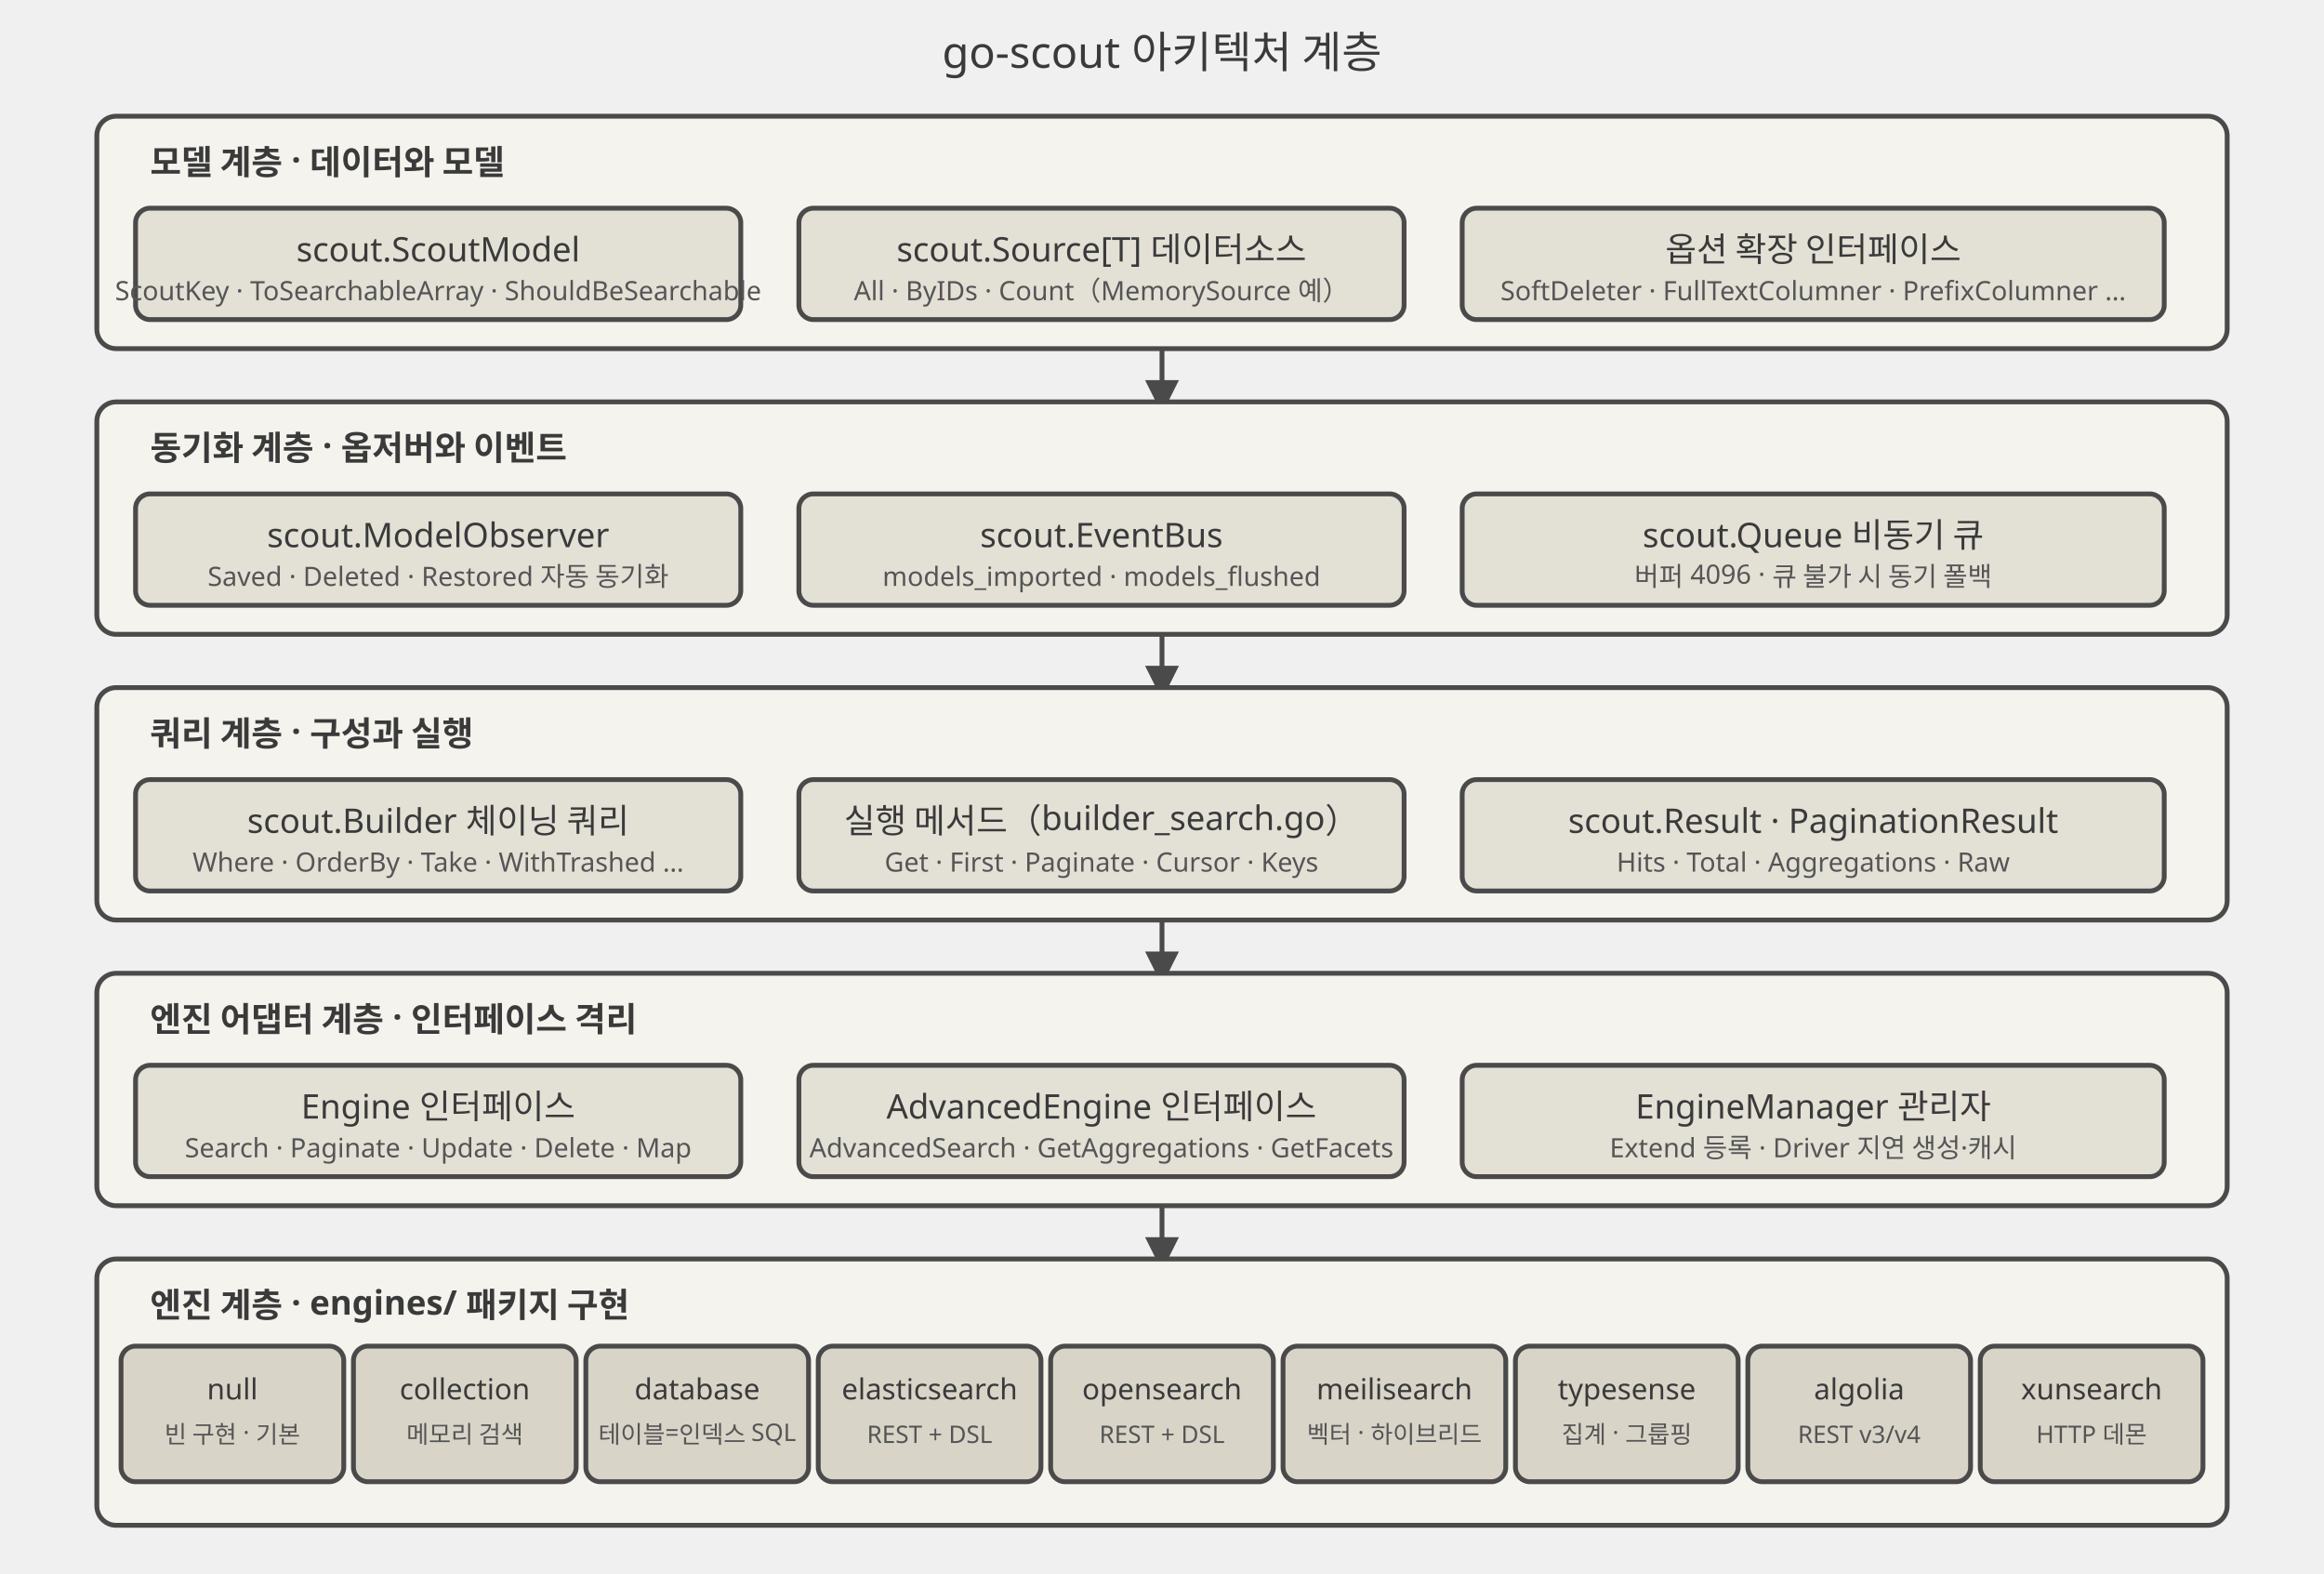
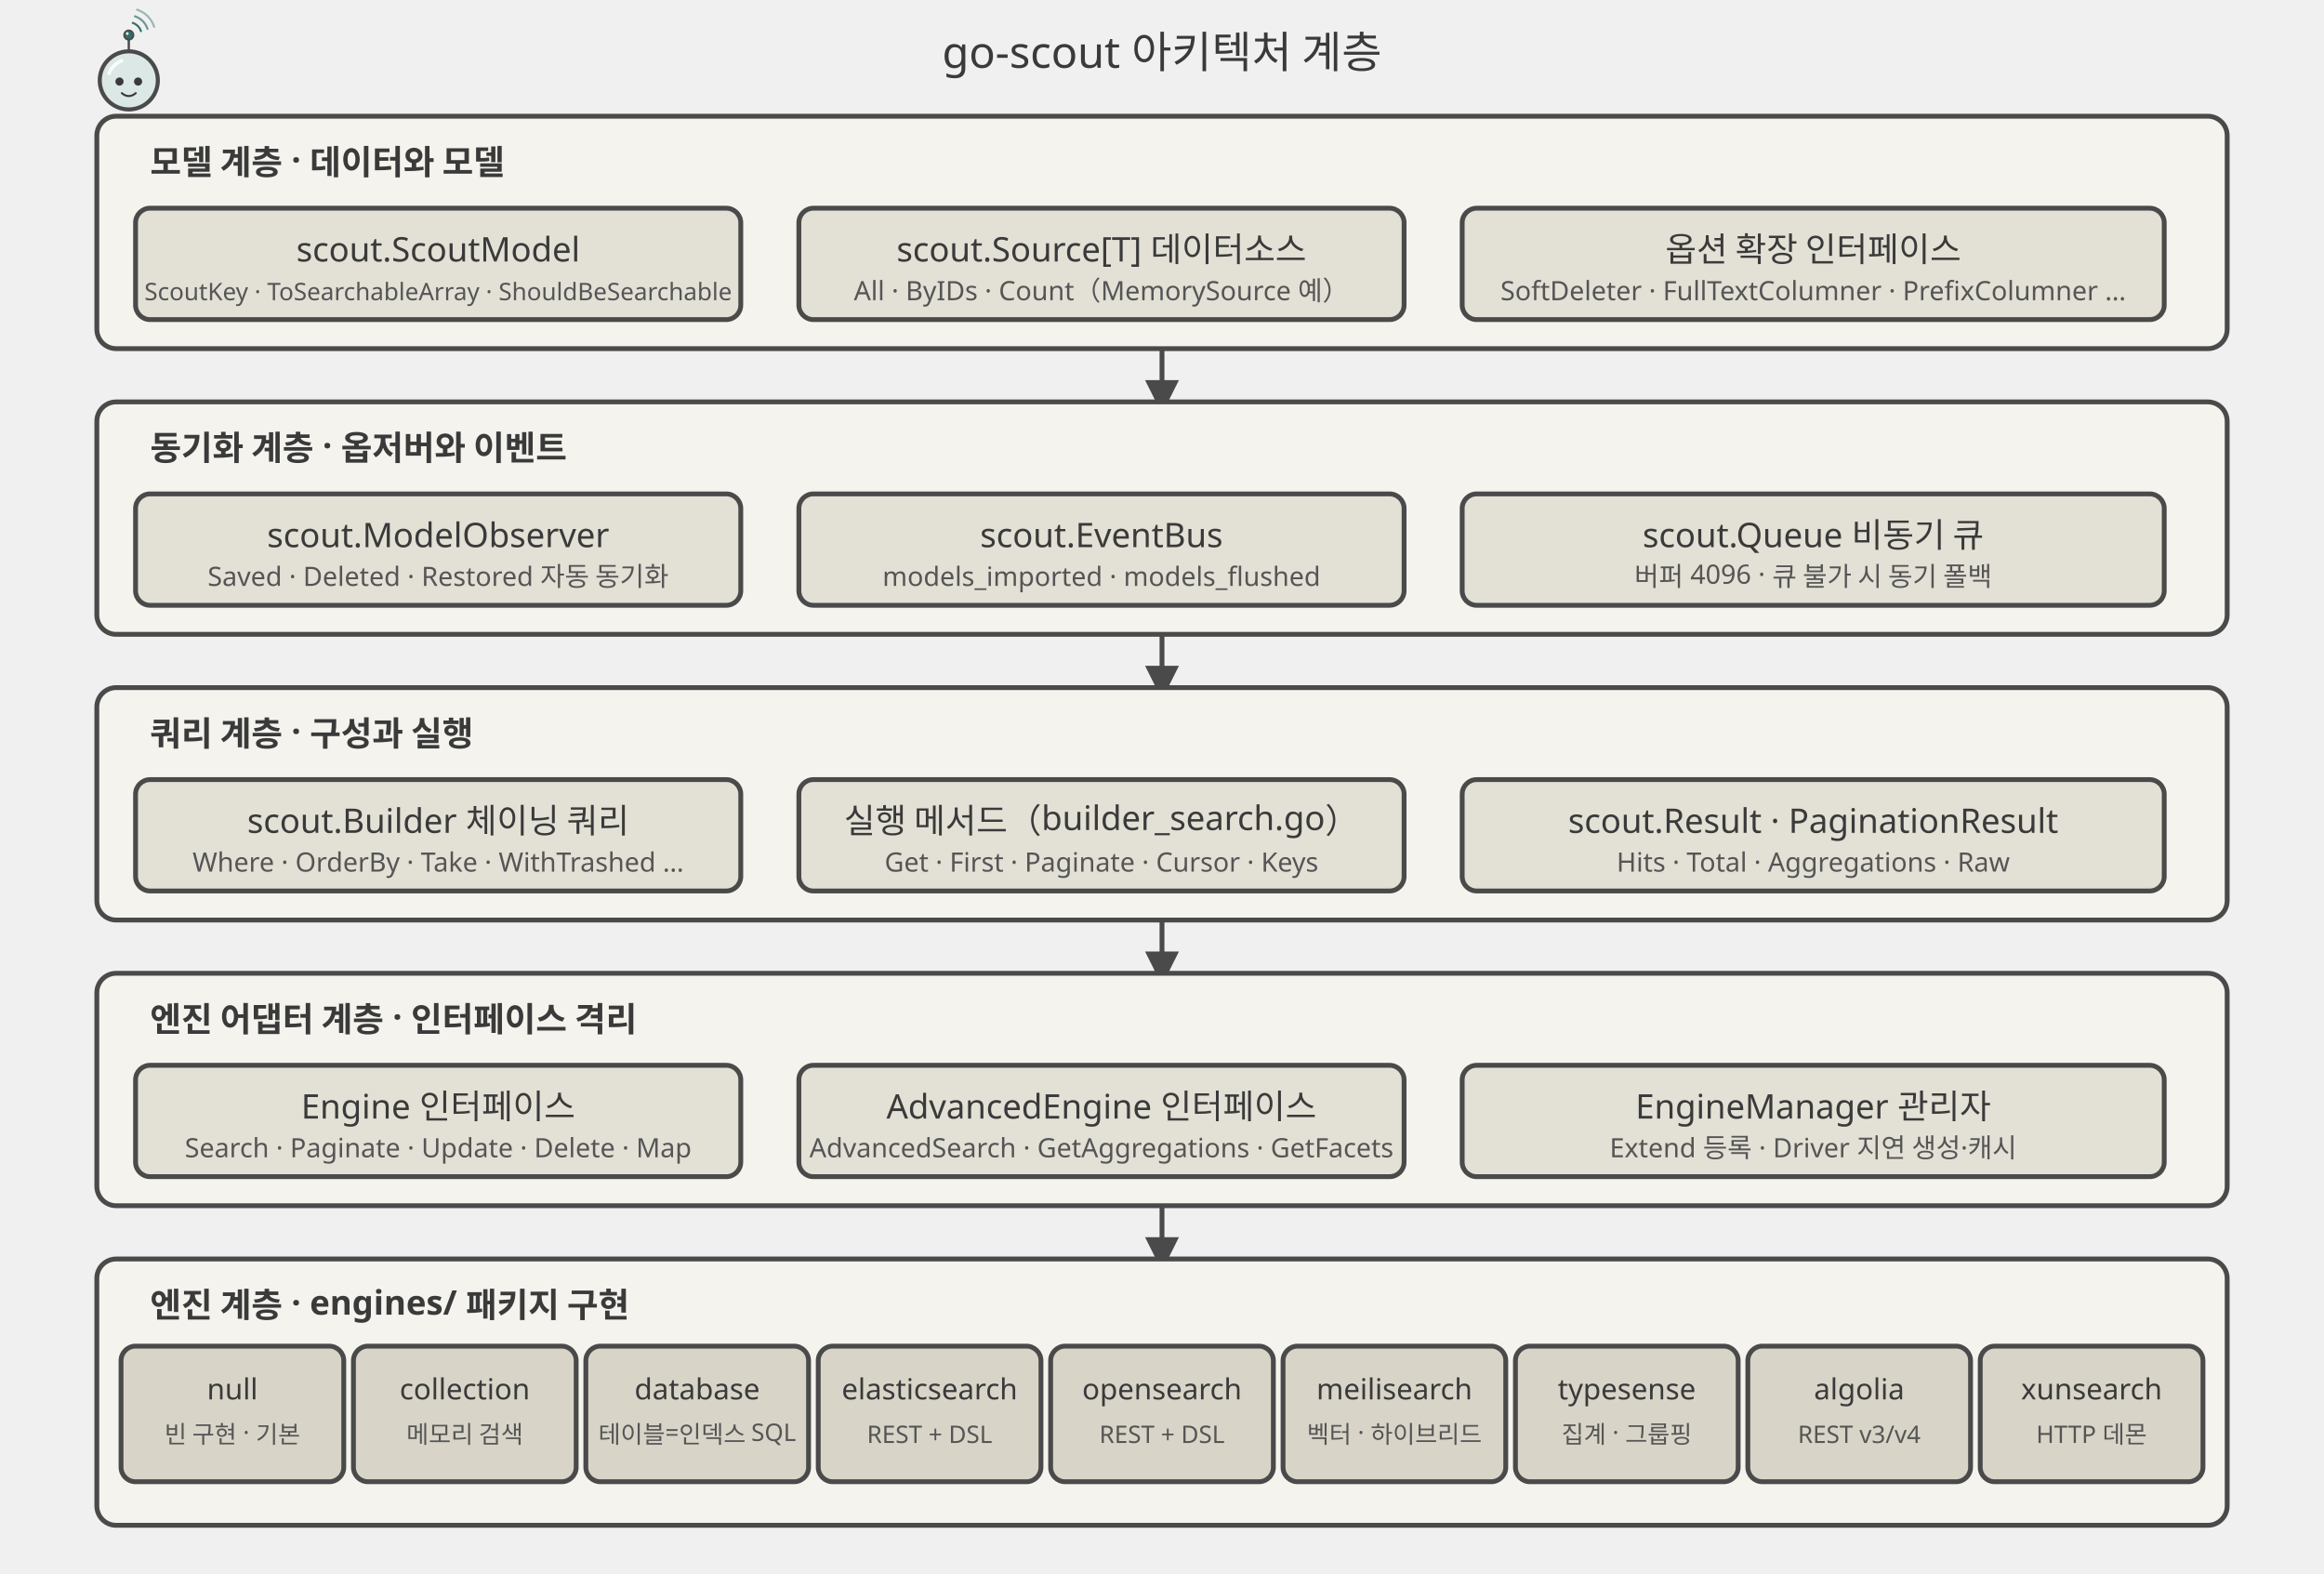
<svg xmlns="http://www.w3.org/2000/svg" viewBox="0 0 960 650" font-family="'Apple SD Gothic Neo','Malgun Gothic','PingFang SC','Microsoft YaHei',sans-serif">
  <defs>
    <marker id="arrow" viewBox="0 0 10 10" refX="5" refY="5" markerWidth="7" markerHeight="7" orient="auto-start-reverse">
      <path d="M 0 0 L 10 5 L 0 10 z" fill="#4a4a4a" />
    </marker>
  </defs>
  <text x="480" y="28" text-anchor="middle" font-size="18" fill="#3a3a3a">go-scout 아키텍처 계층</text>
  <rect x="40" y="48" width="880" height="96" rx="8" fill="#f4f3ee" stroke="#4a4a4a" stroke-width="2" />
  <text x="62" y="72" font-size="14" font-weight="bold" fill="#3a3a3a">모델 계층 · 데이터와 모델</text>
  <rect x="56" y="86" width="250" height="46" rx="6" fill="#e3e0d6" stroke="#4a4a4a" stroke-width="2" />
  <text x="181" y="108" text-anchor="middle" font-size="14" fill="#3a3a3a">scout.ScoutModel</text>
-   <text x="181" y="124" text-anchor="middle" font-size="11" fill="#555">ScoutKey · ToSearchableArray · ShouldBeSearchable</text>
+   <text x="181" y="124" text-anchor="middle" font-size="10" fill="#555">ScoutKey · ToSearchableArray · ShouldBeSearchable</text>
  <rect x="330" y="86" width="250" height="46" rx="6" fill="#e3e0d6" stroke="#4a4a4a" stroke-width="2" />
  <text x="455" y="108" text-anchor="middle" font-size="14" fill="#3a3a3a">scout.Source[T] 데이터소스</text>
  <text x="455" y="124" text-anchor="middle" font-size="11" fill="#555">All · ByIDs · Count（MemorySource 예）</text>
  <rect x="604" y="86" width="290" height="46" rx="6" fill="#e3e0d6" stroke="#4a4a4a" stroke-width="2" />
  <text x="749" y="108" text-anchor="middle" font-size="14" fill="#3a3a3a">옵션 확장 인터페이스</text>
  <text x="749" y="124" text-anchor="middle" font-size="11" fill="#555">SoftDeleter · FullTextColumner · PrefixColumner …</text>
  <line x1="480" y1="144" x2="480" y2="164" stroke="#4a4a4a" stroke-width="2" marker-end="url(#arrow)" />
  <rect x="40" y="166" width="880" height="96" rx="8" fill="#f4f3ee" stroke="#4a4a4a" stroke-width="2" />
  <text x="62" y="190" font-size="14" font-weight="bold" fill="#3a3a3a">동기화 계층 · 옵저버와 이벤트</text>
  <rect x="56" y="204" width="250" height="46" rx="6" fill="#e3e0d6" stroke="#4a4a4a" stroke-width="2" />
  <text x="181" y="226" text-anchor="middle" font-size="14" fill="#3a3a3a">scout.ModelObserver</text>
  <text x="181" y="242" text-anchor="middle" font-size="11" fill="#555">Saved · Deleted · Restored 자동 동기화</text>
  <rect x="330" y="204" width="250" height="46" rx="6" fill="#e3e0d6" stroke="#4a4a4a" stroke-width="2" />
  <text x="455" y="226" text-anchor="middle" font-size="14" fill="#3a3a3a">scout.EventBus</text>
  <text x="455" y="242" text-anchor="middle" font-size="11" fill="#555">models_imported · models_flushed</text>
  <rect x="604" y="204" width="290" height="46" rx="6" fill="#e3e0d6" stroke="#4a4a4a" stroke-width="2" />
  <text x="749" y="226" text-anchor="middle" font-size="14" fill="#3a3a3a">scout.Queue 비동기 큐</text>
  <text x="749" y="242" text-anchor="middle" font-size="11" fill="#555">버퍼 4096 · 큐 불가 시 동기 폴백</text>
  <line x1="480" y1="262" x2="480" y2="282" stroke="#4a4a4a" stroke-width="2" marker-end="url(#arrow)" />
  <rect x="40" y="284" width="880" height="96" rx="8" fill="#f4f3ee" stroke="#4a4a4a" stroke-width="2" />
  <text x="62" y="308" font-size="14" font-weight="bold" fill="#3a3a3a">쿼리 계층 · 구성과 실행</text>
  <rect x="56" y="322" width="250" height="46" rx="6" fill="#e3e0d6" stroke="#4a4a4a" stroke-width="2" />
  <text x="181" y="344" text-anchor="middle" font-size="14" fill="#3a3a3a">scout.Builder 체이닝 쿼리</text>
  <text x="181" y="360" text-anchor="middle" font-size="11" fill="#555">Where · OrderBy · Take · WithTrashed …</text>
  <rect x="330" y="322" width="250" height="46" rx="6" fill="#e3e0d6" stroke="#4a4a4a" stroke-width="2" />
  <text x="455" y="344" text-anchor="middle" font-size="14" fill="#3a3a3a">실행 메서드（builder_search.go）</text>
  <text x="455" y="360" text-anchor="middle" font-size="11" fill="#555">Get · First · Paginate · Cursor · Keys</text>
  <rect x="604" y="322" width="290" height="46" rx="6" fill="#e3e0d6" stroke="#4a4a4a" stroke-width="2" />
  <text x="749" y="344" text-anchor="middle" font-size="14" fill="#3a3a3a">scout.Result · PaginationResult</text>
  <text x="749" y="360" text-anchor="middle" font-size="11" fill="#555">Hits · Total · Aggregations · Raw</text>
  <line x1="480" y1="380" x2="480" y2="400" stroke="#4a4a4a" stroke-width="2" marker-end="url(#arrow)" />
  <rect x="40" y="402" width="880" height="96" rx="8" fill="#f4f3ee" stroke="#4a4a4a" stroke-width="2" />
  <text x="62" y="426" font-size="14" font-weight="bold" fill="#3a3a3a">엔진 어댑터 계층 · 인터페이스 격리</text>
  <rect x="56" y="440" width="250" height="46" rx="6" fill="#e3e0d6" stroke="#4a4a4a" stroke-width="2" />
  <text x="181" y="462" text-anchor="middle" font-size="14" fill="#3a3a3a">Engine 인터페이스</text>
  <text x="181" y="478" text-anchor="middle" font-size="11" fill="#555">Search · Paginate · Update · Delete · Map</text>
  <rect x="330" y="440" width="250" height="46" rx="6" fill="#e3e0d6" stroke="#4a4a4a" stroke-width="2" />
  <text x="455" y="462" text-anchor="middle" font-size="14" fill="#3a3a3a">AdvancedEngine 인터페이스</text>
  <text x="455" y="478" text-anchor="middle" font-size="11" fill="#555">AdvancedSearch · GetAggregations · GetFacets</text>
  <rect x="604" y="440" width="290" height="46" rx="6" fill="#e3e0d6" stroke="#4a4a4a" stroke-width="2" />
  <text x="749" y="462" text-anchor="middle" font-size="14" fill="#3a3a3a">EngineManager 관리자</text>
  <text x="749" y="478" text-anchor="middle" font-size="11" fill="#555">Extend 등록 · Driver 지연 생성·캐시</text>
  <line x1="480" y1="498" x2="480" y2="518" stroke="#4a4a4a" stroke-width="2" marker-end="url(#arrow)" />
  <rect x="40" y="520" width="880" height="110" rx="8" fill="#f4f3ee" stroke="#4a4a4a" stroke-width="2" />
  <text x="62" y="544" font-size="14" font-weight="bold" fill="#3a3a3a">엔진 계층 · engines/ 패키지 구현</text>
  <rect x="50" y="556" width="92" height="56" rx="6" fill="#d8d4c8" stroke="#4a4a4a" stroke-width="2" />
  <text x="96" y="578" text-anchor="middle" font-size="12" fill="#3a3a3a">null</text>
  <text x="96" y="596" text-anchor="middle" font-size="10" fill="#555">빈 구현 · 기본</text>
  <rect x="146" y="556" width="92" height="56" rx="6" fill="#d8d4c8" stroke="#4a4a4a" stroke-width="2" />
  <text x="192" y="578" text-anchor="middle" font-size="12" fill="#3a3a3a">collection</text>
  <text x="192" y="596" text-anchor="middle" font-size="10" fill="#555">메모리 검색</text>
  <rect x="242" y="556" width="92" height="56" rx="6" fill="#d8d4c8" stroke="#4a4a4a" stroke-width="2" />
  <text x="288" y="578" text-anchor="middle" font-size="12" fill="#3a3a3a">database</text>
  <text x="288" y="596" text-anchor="middle" font-size="10" fill="#555">테이블=인덱스 SQL</text>
  <rect x="338" y="556" width="92" height="56" rx="6" fill="#d8d4c8" stroke="#4a4a4a" stroke-width="2" />
  <text x="384" y="578" text-anchor="middle" font-size="12" fill="#3a3a3a">elasticsearch</text>
  <text x="384" y="596" text-anchor="middle" font-size="10" fill="#555">REST + DSL</text>
  <rect x="434" y="556" width="92" height="56" rx="6" fill="#d8d4c8" stroke="#4a4a4a" stroke-width="2" />
  <text x="480" y="578" text-anchor="middle" font-size="12" fill="#3a3a3a">opensearch</text>
  <text x="480" y="596" text-anchor="middle" font-size="10" fill="#555">REST + DSL</text>
  <rect x="530" y="556" width="92" height="56" rx="6" fill="#d8d4c8" stroke="#4a4a4a" stroke-width="2" />
  <text x="576" y="578" text-anchor="middle" font-size="12" fill="#3a3a3a">meilisearch</text>
  <text x="576" y="596" text-anchor="middle" font-size="10" fill="#555">벡터 · 하이브리드</text>
  <rect x="626" y="556" width="92" height="56" rx="6" fill="#d8d4c8" stroke="#4a4a4a" stroke-width="2" />
  <text x="672" y="578" text-anchor="middle" font-size="12" fill="#3a3a3a">typesense</text>
  <text x="672" y="596" text-anchor="middle" font-size="10" fill="#555">집계 · 그룹핑</text>
  <rect x="722" y="556" width="92" height="56" rx="6" fill="#d8d4c8" stroke="#4a4a4a" stroke-width="2" />
  <text x="768" y="578" text-anchor="middle" font-size="12" fill="#3a3a3a">algolia</text>
  <text x="768" y="596" text-anchor="middle" font-size="10" fill="#555">REST v3/v4</text>
  <rect x="818" y="556" width="92" height="56" rx="6" fill="#d8d4c8" stroke="#4a4a4a" stroke-width="2" />
  <text x="864" y="578" text-anchor="middle" font-size="12" fill="#3a3a3a">xunsearch</text>
  <text x="864" y="596" text-anchor="middle" font-size="10" fill="#555">HTTP 데몬</text>
+   <g transform="translate(22,2) scale(0.24)">
+     <g fill="none" stroke="#2f6f6a" stroke-width="3.5" stroke-linecap="round">
+       <path d="M 136.8 31.1 A 22 22 0 0 1 150.9 45.2" />
+       <path d="M 140.5 19.7 A 34 34 0 0 1 162.3 41.5" opacity=".7" />
+       <path d="M 144.2 8.3 A 46 46 0 0 1 173.7 37.8" opacity=".45" />
+     </g>
+     <line x1="130" y1="82" x2="130" y2="58" stroke="#4a4a4a" stroke-width="4" stroke-linecap="round" />
+     <circle cx="130" cy="52" r="8" fill="#2f6f6a" stroke="#4a4a4a" stroke-width="3" />
+     <circle cx="127.4" cy="49.4" r="2.4" fill="#ffffff" opacity=".9" />
+     <circle cx="130" cy="130" r="50" fill="#dbe8e5" stroke="#4a4a4a" stroke-width="7" />
+     <path d="M 96.2 117.7 A 36 36 0 0 1 117.7 96.2" fill="none" stroke="#ffffff" stroke-width="6" stroke-linecap="round" opacity=".9" />
+     <circle cx="114" cy="132" r="7" fill="#3a3a3a" />
+     <circle cx="146" cy="132" r="7" fill="#3a3a3a" />
+     <path d="M 118 152 Q 130 162 142 152" fill="none" stroke="#3a3a3a" stroke-width="3.5" stroke-linecap="round" />
+   </g>
</svg>
